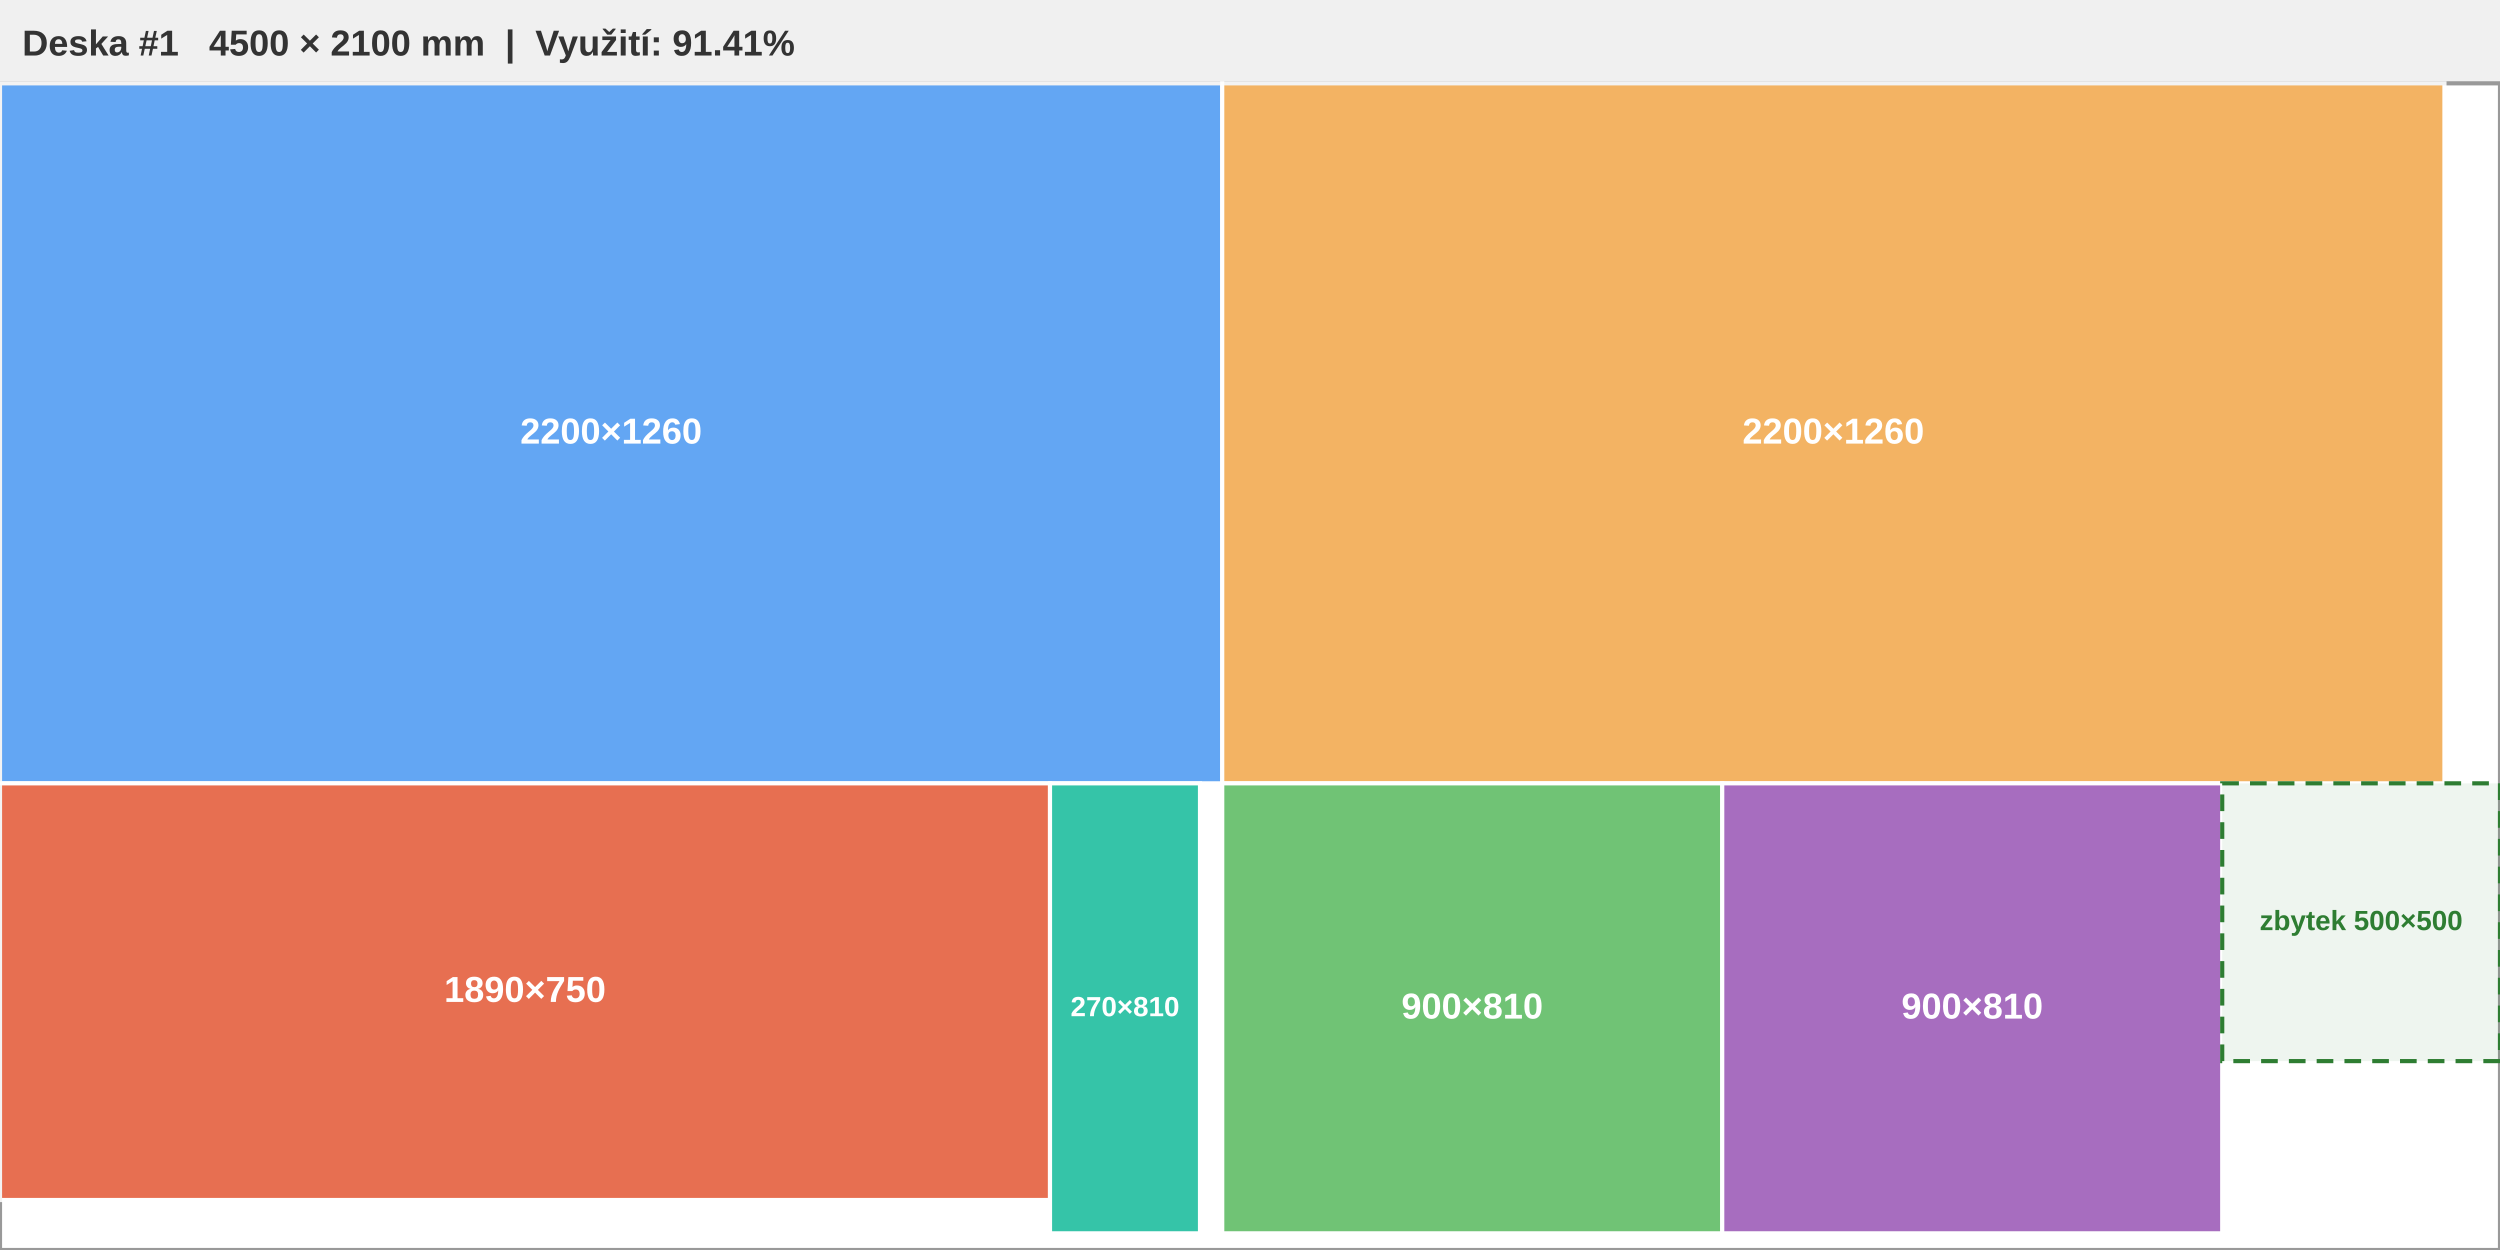
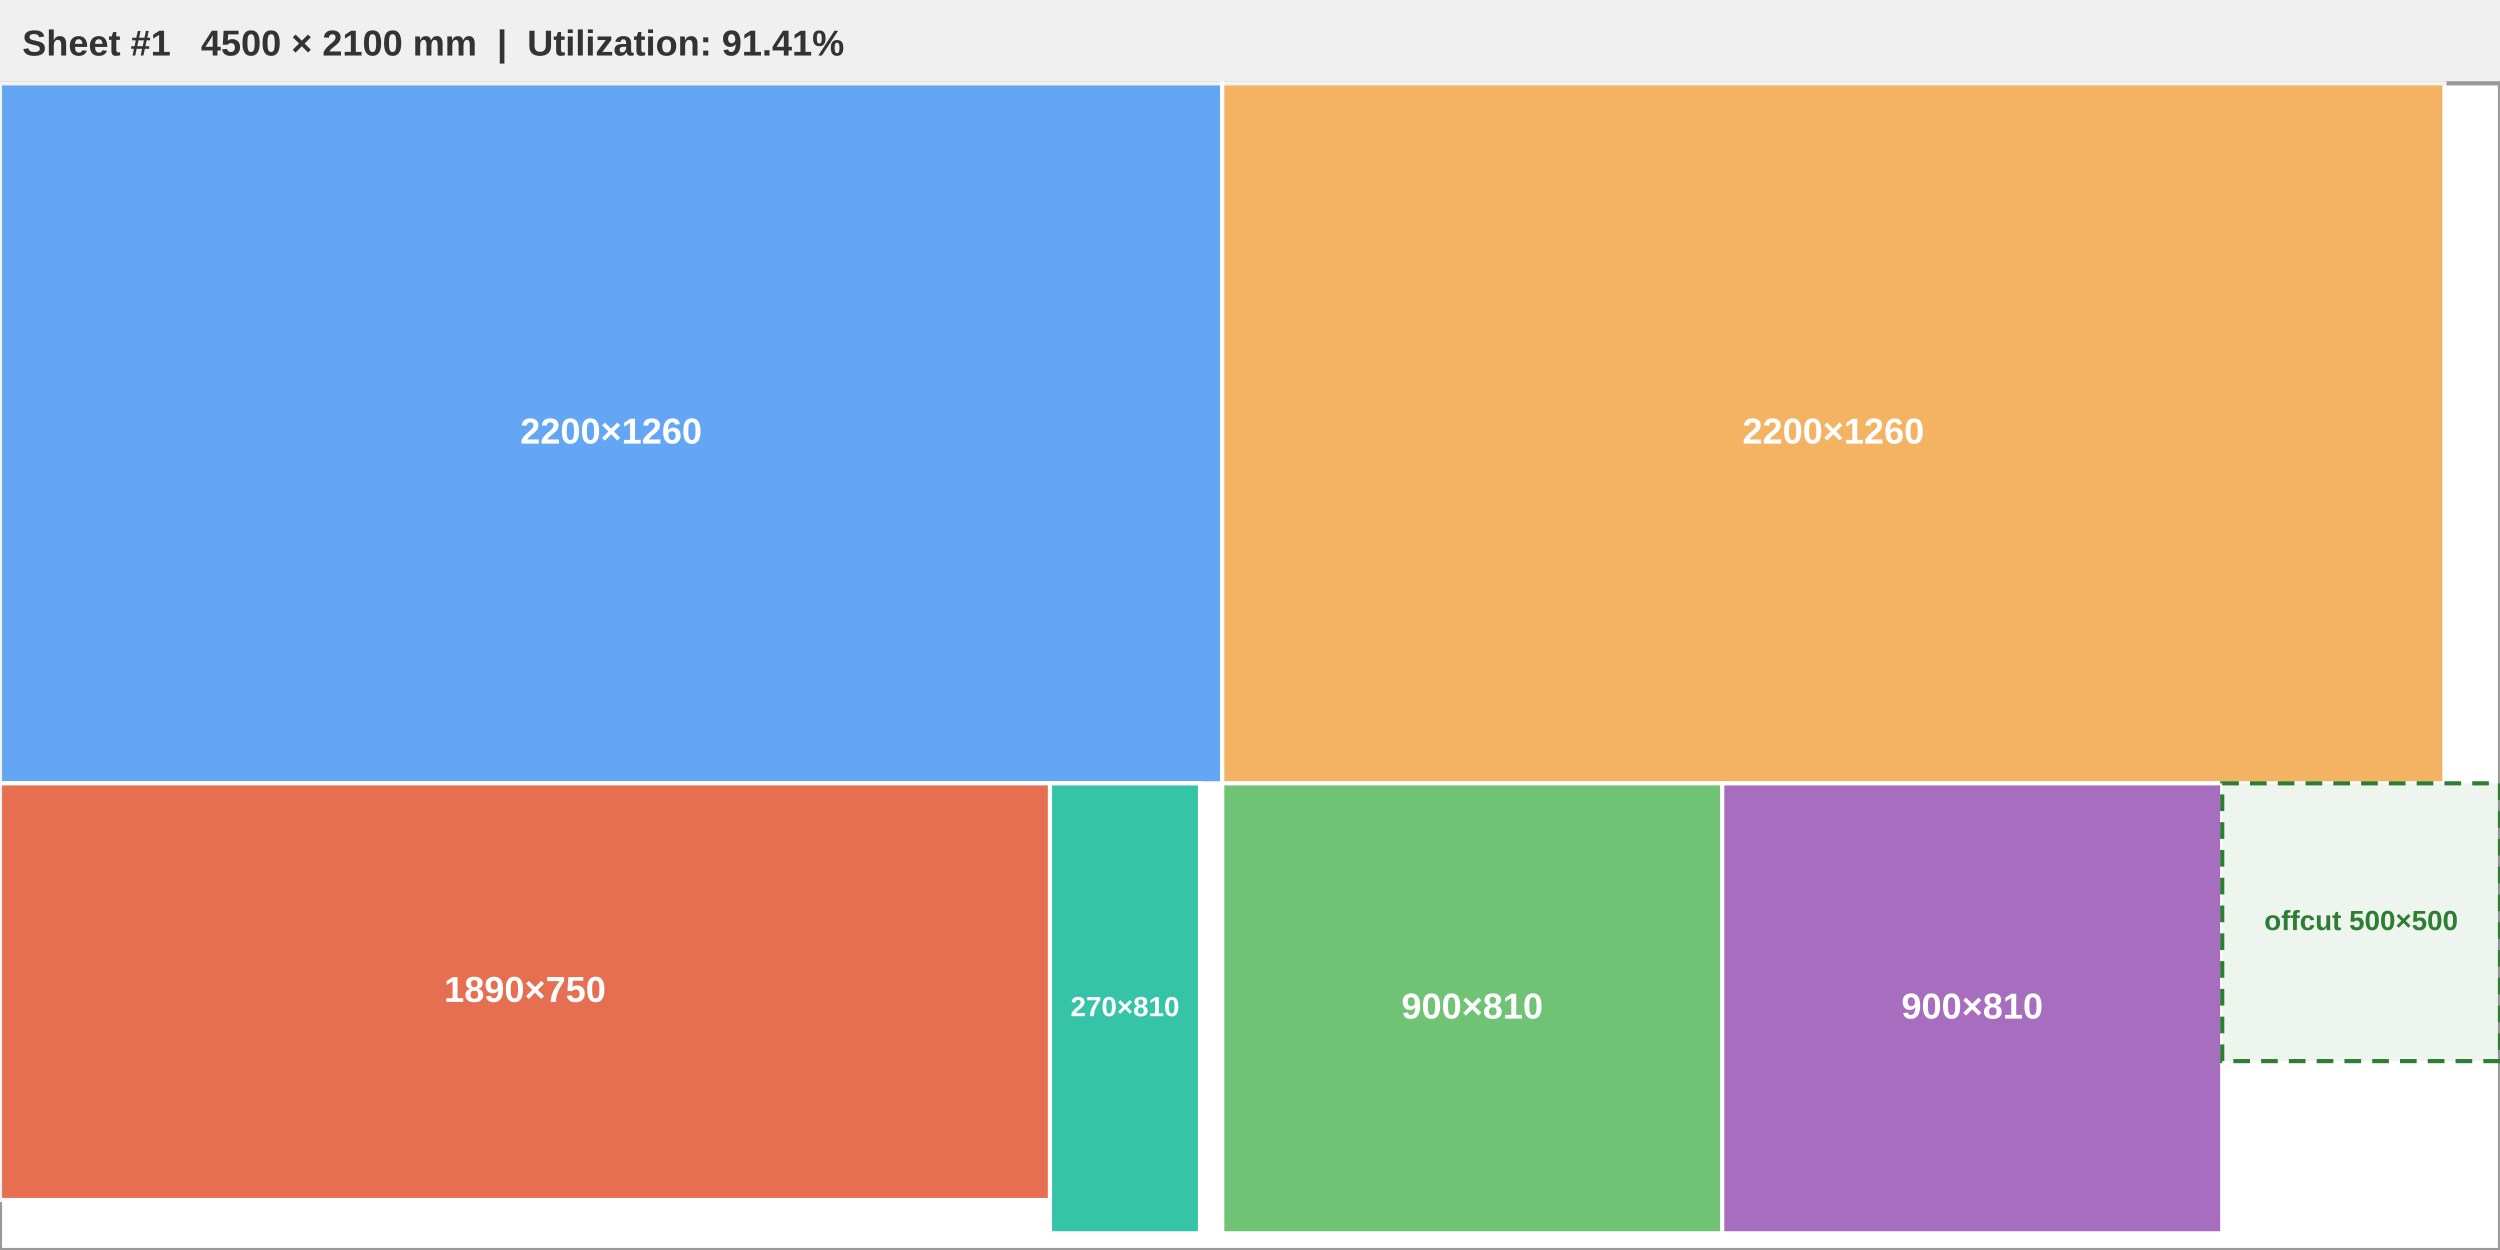
<svg xmlns="http://www.w3.org/2000/svg" width="900" height="450" viewBox="0 0 900 450" preserveAspectRatio="xMidYMid meet" style="background:#f0f0f0;font-family:Arial,sans-serif;">
-   <text x="8" y="20" font-size="13" fill="#333" font-weight="bold">Deska #1   4500 × 2100 mm  |  Využití: 91.41%</text>
+   <text x="8" y="20" font-size="13" fill="#333" font-weight="bold">Sheet #1   4500 × 2100 mm  |  Utilization: 91.41%</text>
  <rect x="0" y="30" width="900" height="420" fill="white" stroke="#999" stroke-width="1.5" />
  <rect x="0" y="30" width="440" height="252" fill="#4E9AF1" stroke="#fff" stroke-width="1.5" opacity="0.88" />
  <text x="220" y="156" font-size="13" fill="#fff" text-anchor="middle" dominant-baseline="middle" font-weight="bold" style="text-shadow:0 1px 2px rgba(0,0,0,.4)">2200×1260</text>
  <rect x="440" y="30" width="440" height="252" fill="#F1A94E" stroke="#fff" stroke-width="1.5" opacity="0.88" />
  <text x="660" y="156" font-size="13" fill="#fff" text-anchor="middle" dominant-baseline="middle" font-weight="bold" style="text-shadow:0 1px 2px rgba(0,0,0,.4)">2200×1260</text>
  <rect x="0" y="282" width="378" height="150" fill="#E45C3A" stroke="#fff" stroke-width="1.5" opacity="0.88" />
  <text x="189" y="357" font-size="13" fill="#fff" text-anchor="middle" dominant-baseline="middle" font-weight="bold" style="text-shadow:0 1px 2px rgba(0,0,0,.4)">1890×750</text>
  <rect x="440" y="282" width="180" height="162" fill="#5DBB63" stroke="#fff" stroke-width="1.5" opacity="0.88" />
  <text x="530" y="363" font-size="13" fill="#fff" text-anchor="middle" dominant-baseline="middle" font-weight="bold" style="text-shadow:0 1px 2px rgba(0,0,0,.4)">900×810</text>
  <rect x="620" y="282" width="180" height="162" fill="#9B59B6" stroke="#fff" stroke-width="1.5" opacity="0.88" />
  <text x="710" y="363" font-size="13" fill="#fff" text-anchor="middle" dominant-baseline="middle" font-weight="bold" style="text-shadow:0 1px 2px rgba(0,0,0,.4)">900×810</text>
  <rect x="378" y="282" width="54" height="162" fill="#1ABC9C" stroke="#fff" stroke-width="1.5" opacity="0.88" />
  <text x="405" y="363" font-size="10" fill="#fff" text-anchor="middle" dominant-baseline="middle" font-weight="bold" style="text-shadow:0 1px 2px rgba(0,0,0,.4)">270×810</text>
  <rect x="800" y="282" width="100" height="100" fill="rgba(46,125,50,0.08)" stroke="#2e7d32" stroke-width="1.5" stroke-dasharray="6,4" />
-   <text x="850" y="332" font-size="10" fill="#2e7d32" text-anchor="middle" dominant-baseline="middle" font-weight="bold">zbytek 500×500</text>
+   <text x="850" y="332" font-size="10" fill="#2e7d32" text-anchor="middle" dominant-baseline="middle" font-weight="bold">offcut 500×500</text>
</svg>
